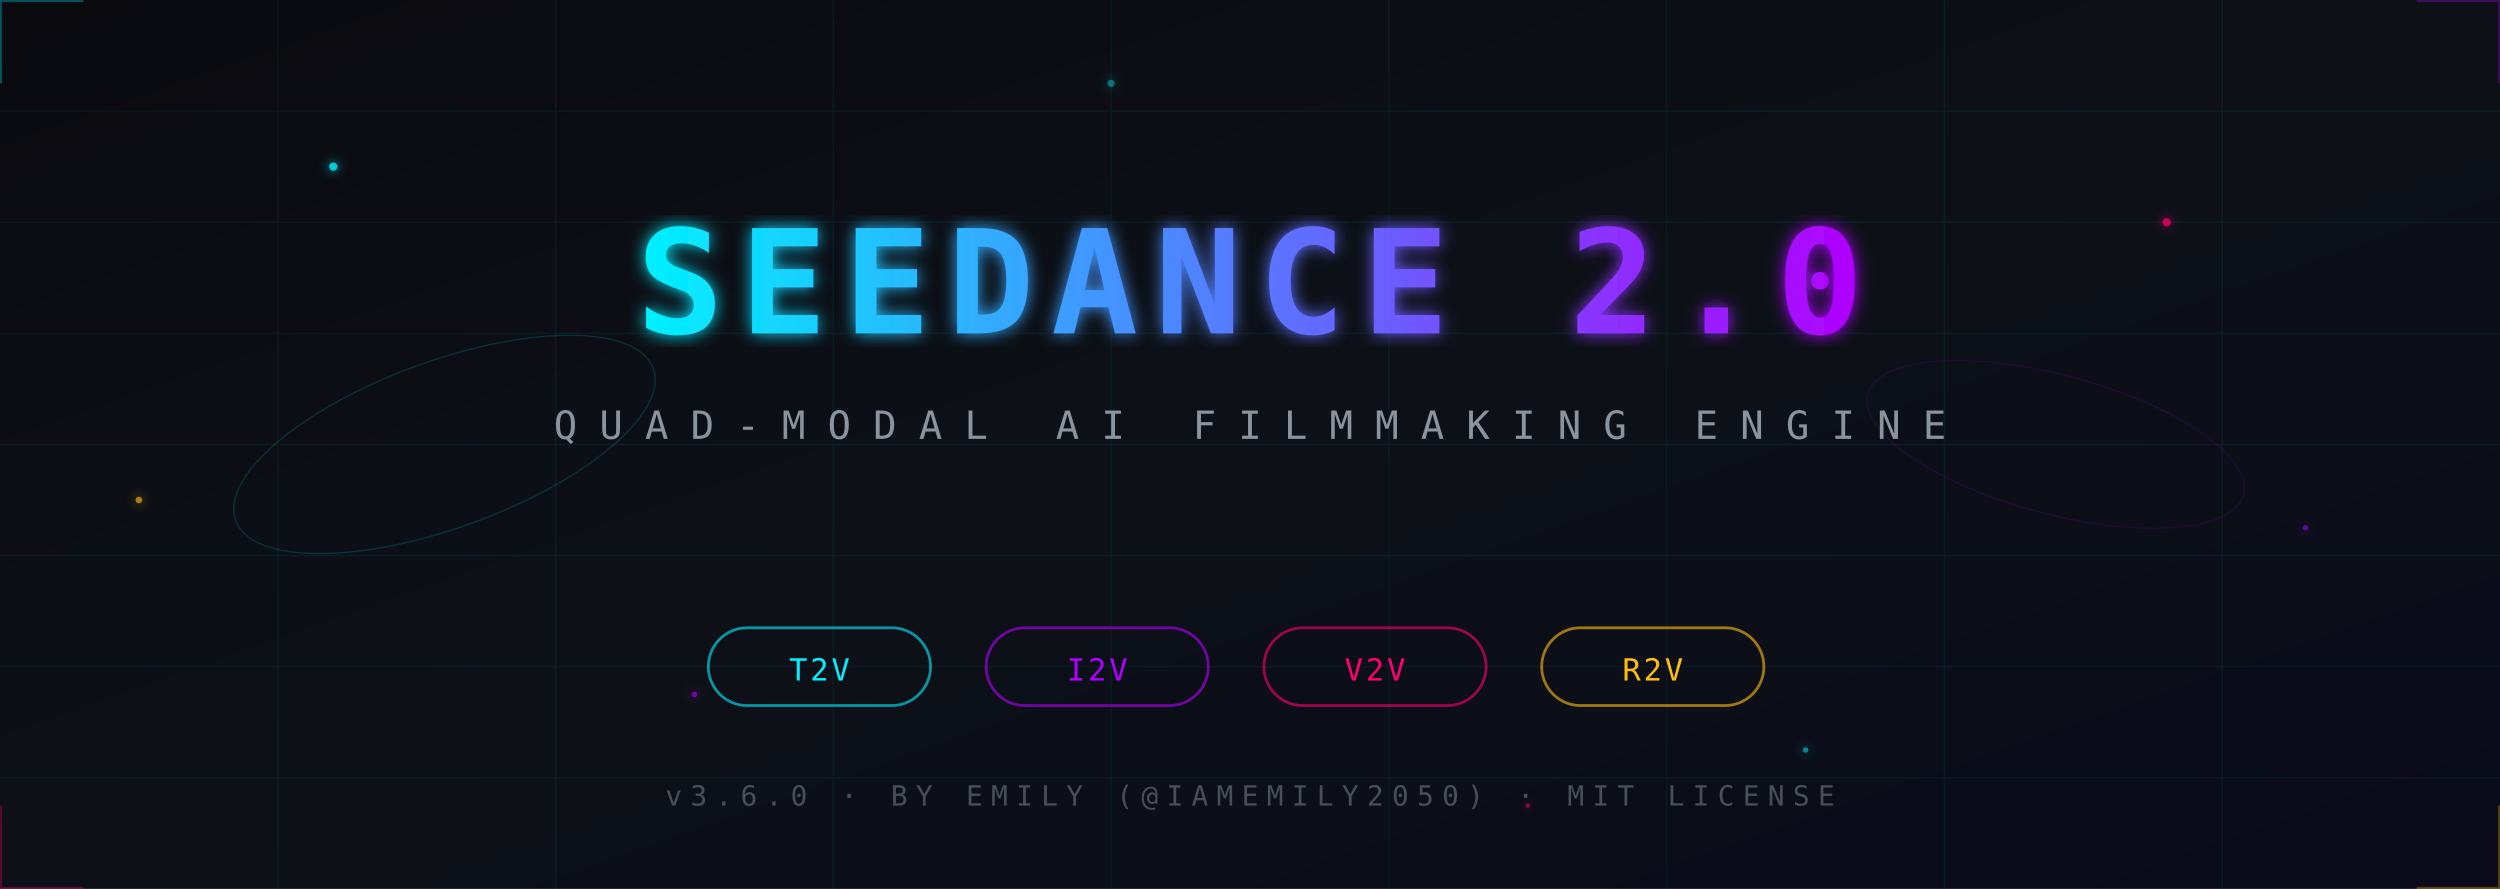
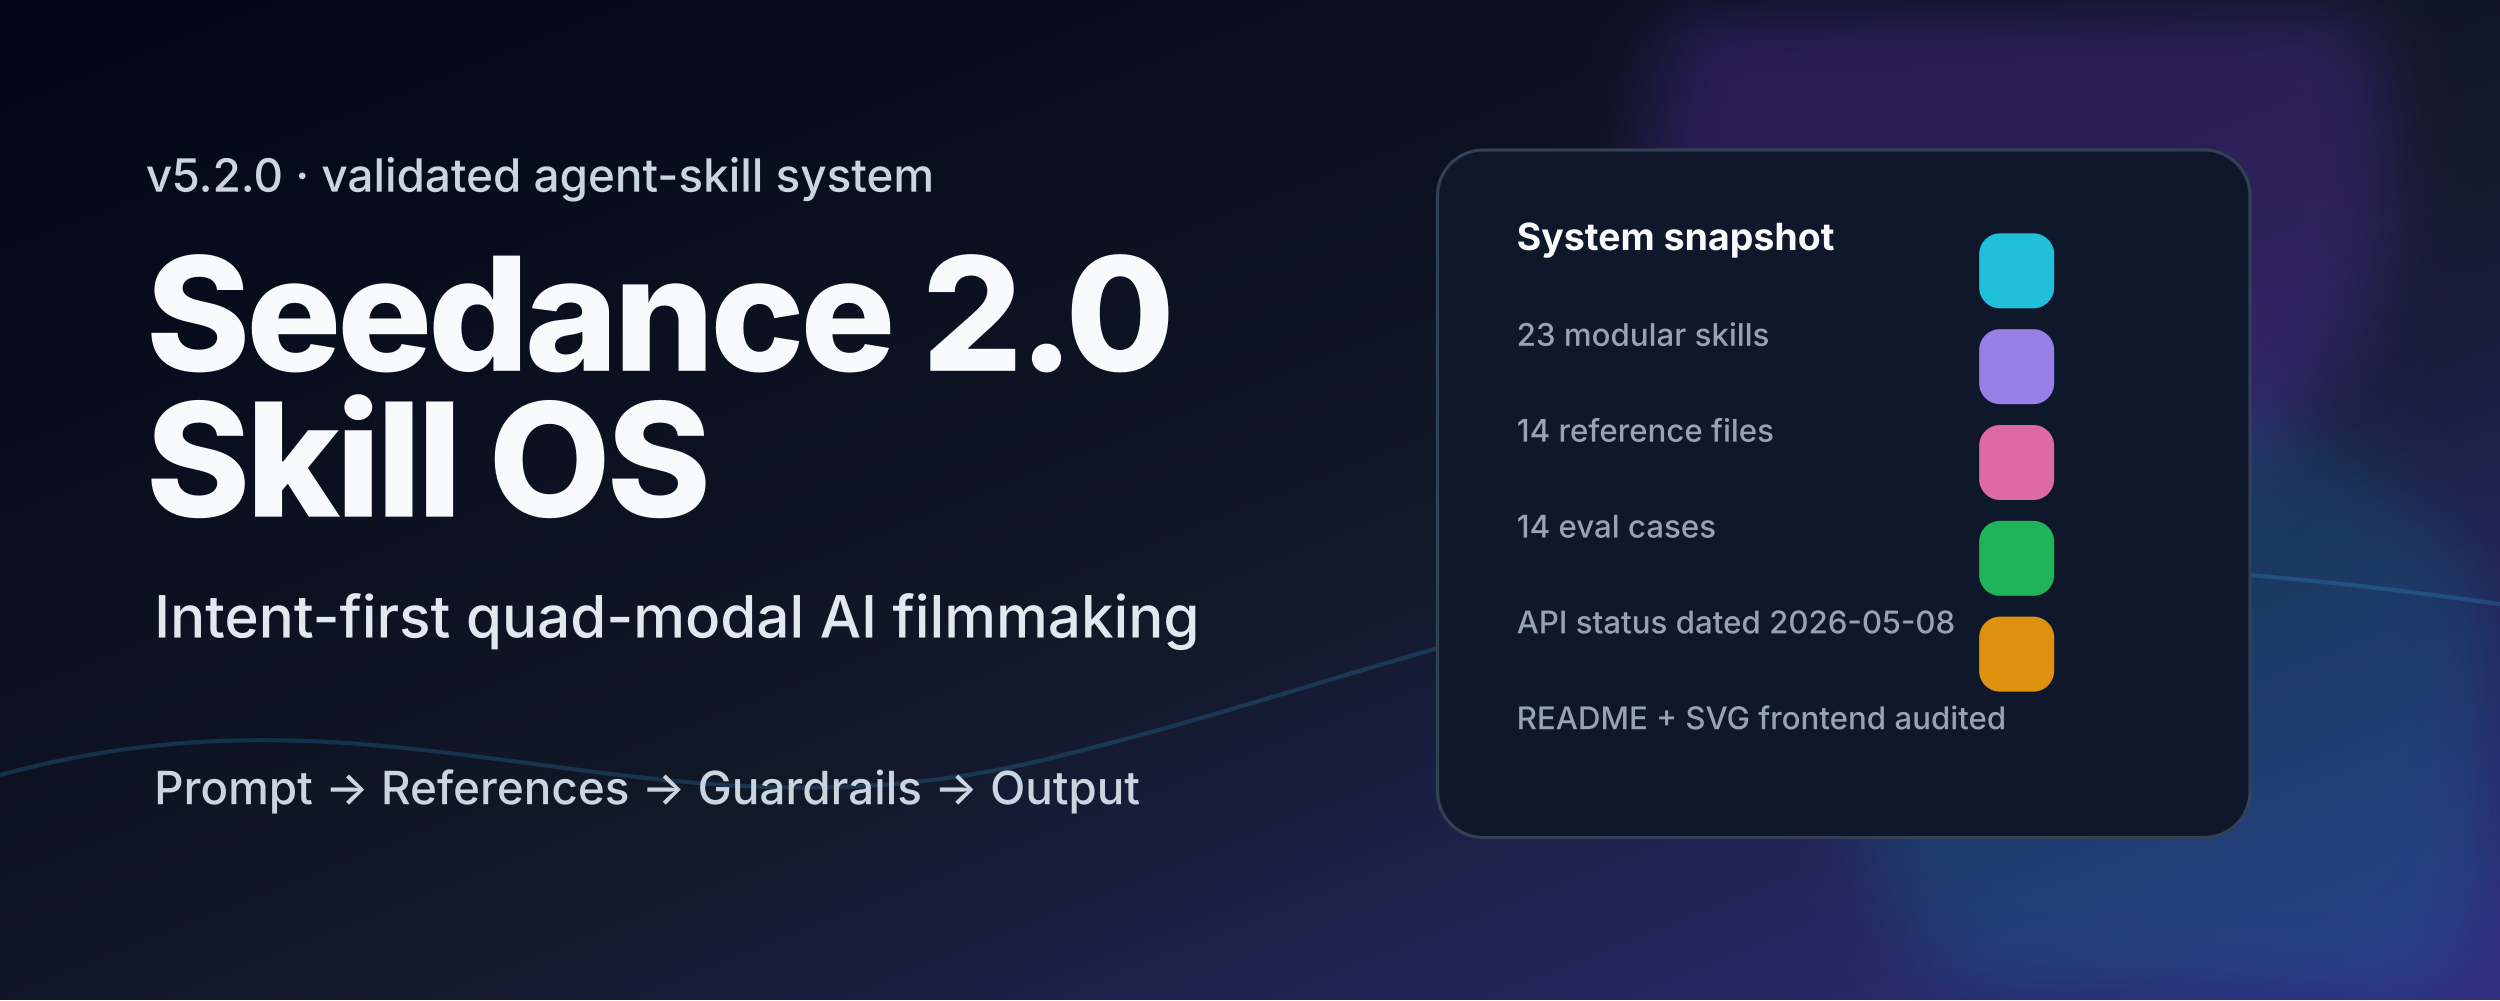
- <svg xmlns="http://www.w3.org/2000/svg" viewBox="0 0 900 320">
+ <svg xmlns="http://www.w3.org/2000/svg" width="1200" height="480" viewBox="0 0 1200 480" role="img" aria-labelledby="title desc">
  <defs>
-     <linearGradient id="bg" x1="0%" y1="0%" x2="100%" y2="100%">
-       <stop offset="0%" style="stop-color:#0a0a0f;stop-opacity:1" />
-       <stop offset="50%" style="stop-color:#0d1117;stop-opacity:1" />
-       <stop offset="100%" style="stop-color:#0a0a1a;stop-opacity:1" />
+     <linearGradient id="bg" x1="0" y1="0" x2="1" y2="1">
+       <stop offset="0" stop-color="#020617" />
+       <stop offset="0.55" stop-color="#111827" />
+       <stop offset="1" stop-color="#312e81" />
    </linearGradient>
-     <linearGradient id="neon1" x1="0%" y1="0%" x2="100%" y2="0%">
-       <stop offset="0%" style="stop-color:#00f0ff;stop-opacity:1" />
-       <stop offset="100%" style="stop-color:#b000ff;stop-opacity:1" />
+     <linearGradient id="accent" x1="0" y1="0" x2="1" y2="0">
+       <stop offset="0" stop-color="#22d3ee" />
+       <stop offset="0.45" stop-color="#a78bfa" />
+       <stop offset="1" stop-color="#f472b6" />
    </linearGradient>
-     <linearGradient id="neon2" x1="0%" y1="0%" x2="100%" y2="0%">
-       <stop offset="0%" style="stop-color:#ff006e;stop-opacity:1" />
-       <stop offset="100%" style="stop-color:#ffbe0b;stop-opacity:1" />
-     </linearGradient>
-     <filter id="glow1">
-       <feGaussianBlur stdDeviation="3" result="blur" />
-       <feMerge>
-         <feMergeNode in="blur" />
-         <feMergeNode in="SourceGraphic" />
-       </feMerge>
+     <filter id="soft">
+       <feGaussianBlur stdDeviation="18" />
    </filter>
-     <filter id="glow2">
-       <feGaussianBlur stdDeviation="6" result="blur" />
-       <feMerge>
-         <feMergeNode in="blur" />
-         <feMergeNode in="SourceGraphic" />
-       </feMerge>
-     </filter>
-     <filter id="glow3">
-       <feGaussianBlur stdDeviation="2" result="blur" />
-       <feMerge>
-         <feMergeNode in="blur" />
-         <feMergeNode in="SourceGraphic" />
-       </feMerge>
-     </filter>
+     <style>
+       .small{font:500 22px ui-sans-serif,system-ui,-apple-system,Segoe UI,sans-serif;fill:#cbd5e1}
+       .title{font:800 76px ui-sans-serif,system-ui,-apple-system,Segoe UI,sans-serif;fill:#f8fafc;letter-spacing:-2px}
+       .subtitle{font:500 28px ui-sans-serif,system-ui,-apple-system,Segoe UI,sans-serif;fill:#e2e8f0}
+       .label{font:700 18px ui-sans-serif,system-ui,-apple-system,Segoe UI,sans-serif;fill:#f8fafc}
+       .muted{font:500 15px ui-sans-serif,system-ui,-apple-system,Segoe UI,sans-serif;fill:#94a3b8}
+       .card{fill:#0f172a;stroke:#334155;stroke-width:1.5;rx:22}
+       .line{stroke:url(#accent);stroke-width:4;stroke-linecap:round}
+     </style>
  </defs>
-   <rect width="900" height="320" fill="url(#bg)" />
-   <g opacity="0.06" stroke="#00f0ff">
-     <line x1="0" y1="40" x2="900" y2="40" stroke-width="0.5" />
-     <line x1="0" y1="80" x2="900" y2="80" stroke-width="0.5" />
-     <line x1="0" y1="120" x2="900" y2="120" stroke-width="0.5" />
-     <line x1="0" y1="160" x2="900" y2="160" stroke-width="0.5" />
-     <line x1="0" y1="200" x2="900" y2="200" stroke-width="0.5" />
-     <line x1="0" y1="240" x2="900" y2="240" stroke-width="0.5" />
-     <line x1="0" y1="280" x2="900" y2="280" stroke-width="0.5" />
-     <line x1="100" y1="0" x2="100" y2="320" stroke-width="0.5" />
-     <line x1="200" y1="0" x2="200" y2="320" stroke-width="0.5" />
-     <line x1="300" y1="0" x2="300" y2="320" stroke-width="0.5" />
-     <line x1="400" y1="0" x2="400" y2="320" stroke-width="0.5" />
-     <line x1="500" y1="0" x2="500" y2="320" stroke-width="0.5" />
-     <line x1="600" y1="0" x2="600" y2="320" stroke-width="0.5" />
-     <line x1="700" y1="0" x2="700" y2="320" stroke-width="0.5" />
-     <line x1="800" y1="0" x2="800" y2="320" stroke-width="0.5" />
-   </g>
-   <g filter="url(#glow3)">
-     <circle cx="120" cy="60" r="1.5" fill="#00f0ff" opacity="0.8">
-       <animate attributeName="cy" values="60;50;60" dur="4s" repeatCount="indefinite" />
-       <animate attributeName="opacity" values="0.8;0.3;0.8" dur="4s" repeatCount="indefinite" />
-     </circle>
-     <circle cx="250" cy="250" r="1" fill="#b000ff" opacity="0.6">
-       <animate attributeName="cy" values="250;240;250" dur="3s" repeatCount="indefinite" />
-       <animate attributeName="opacity" values="0.6;0.2;0.6" dur="3s" repeatCount="indefinite" />
-     </circle>
-     <circle cx="780" cy="80" r="1.5" fill="#ff006e" opacity="0.7">
-       <animate attributeName="cy" values="80;68;80" dur="5s" repeatCount="indefinite" />
-       <animate attributeName="opacity" values="0.7;0.3;0.7" dur="5s" repeatCount="indefinite" />
-     </circle>
-     <circle cx="650" cy="270" r="1" fill="#00f0ff" opacity="0.5">
-       <animate attributeName="cy" values="270;258;270" dur="3.5s" repeatCount="indefinite" />
-     </circle>
-     <circle cx="50" cy="180" r="1.2" fill="#ffbe0b" opacity="0.6">
-       <animate attributeName="cy" values="180;170;180" dur="4.5s" repeatCount="indefinite" />
-     </circle>
-     <circle cx="830" cy="190" r="1" fill="#b000ff" opacity="0.5">
-       <animate attributeName="cy" values="190;178;190" dur="3.8s" repeatCount="indefinite" />
-     </circle>
-     <circle cx="400" cy="30" r="1.3" fill="#00f0ff" opacity="0.4">
-       <animate attributeName="cy" values="30;20;30" dur="6s" repeatCount="indefinite" />
-     </circle>
-     <circle cx="550" cy="290" r="0.8" fill="#ff006e" opacity="0.5">
-       <animate attributeName="cy" values="290;280;290" dur="4.2s" repeatCount="indefinite" />
-     </circle>
-   </g>
-   <ellipse cx="160" cy="160" rx="80" ry="30" fill="none" stroke="#00f0ff" stroke-width="0.5" opacity="0.15" transform="rotate(-20 160 160)">
-     <animateTransform attributeName="transform" type="rotate" from="-20 160 160" to="340 160 160" dur="20s" repeatCount="indefinite" />
-   </ellipse>
-   <ellipse cx="740" cy="160" rx="70" ry="25" fill="none" stroke="#b000ff" stroke-width="0.5" opacity="0.12" transform="rotate(15 740 160)">
-     <animateTransform attributeName="transform" type="rotate" from="15 740 160" to="375 740 160" dur="25s" repeatCount="indefinite" />
-   </ellipse>
-   <line x1="200" y1="210" x2="700" y2="210" stroke="url(#neon1)" stroke-width="1" opacity="0.4" filter="url(#glow2)">
-     <animate attributeName="opacity" values="0.4;0.15;0.4" dur="3s" repeatCount="indefinite" />
-   </line>
-   <text x="450" y="120" text-anchor="middle" font-family="'SF Mono','Fira Code','Cascadia Code',monospace" font-size="52" font-weight="700" fill="url(#neon1)" filter="url(#glow1)" letter-spacing="6">
-     SEEDANCE 2.0
-   </text>
-   <text x="450" y="158" text-anchor="middle" font-family="'SF Mono','Fira Code','Cascadia Code',monospace" font-size="14" fill="#8b949e" letter-spacing="8" text-transform="uppercase">
-     QUAD-MODAL AI FILMMAKING ENGINE
-   </text>
-   <g transform="translate(450, 240)" text-anchor="middle">
-     <rect x="-195" y="-14" width="80" height="28" rx="14" fill="none" stroke="#00f0ff" stroke-width="1" opacity="0.6" />
-     <text x="-155" y="5" font-family="'SF Mono',monospace" font-size="11" fill="#00f0ff" text-anchor="middle" letter-spacing="1">T2V</text>
-     <rect x="-95" y="-14" width="80" height="28" rx="14" fill="none" stroke="#b000ff" stroke-width="1" opacity="0.6" />
-     <text x="-55" y="5" font-family="'SF Mono',monospace" font-size="11" fill="#b000ff" text-anchor="middle" letter-spacing="1">I2V</text>
-     <rect x="5" y="-14" width="80" height="28" rx="14" fill="none" stroke="#ff006e" stroke-width="1" opacity="0.6" />
-     <text x="45" y="5" font-family="'SF Mono',monospace" font-size="11" fill="#ff006e" text-anchor="middle" letter-spacing="1">V2V</text>
-     <rect x="105" y="-14" width="80" height="28" rx="14" fill="none" stroke="#ffbe0b" stroke-width="1" opacity="0.6" />
-     <text x="145" y="5" font-family="'SF Mono',monospace" font-size="11" fill="#ffbe0b" text-anchor="middle" letter-spacing="1">R2V</text>
-   </g>
-   <text x="450" y="290" text-anchor="middle" font-family="'SF Mono',monospace" font-size="10" fill="#484f58" letter-spacing="3">
-     v3.6.0  ·  BY EMILY (@IAMEMILY2050)  ·  MIT LICENSE
-   </text>
-   <polyline points="0,30 0,0 30,0" fill="none" stroke="#00f0ff" stroke-width="1.5" opacity="0.3" />
-   <polyline points="870,0 900,0 900,30" fill="none" stroke="#b000ff" stroke-width="1.5" opacity="0.3" />
-   <polyline points="0,290 0,320 30,320" fill="none" stroke="#ff006e" stroke-width="1.5" opacity="0.3" />
-   <polyline points="870,320 900,320 900,290" fill="none" stroke="#ffbe0b" stroke-width="1.5" opacity="0.3" />
+   <rect width="1200" height="480" fill="url(#bg)" />
+   <circle cx="970" cy="80" r="180" fill="#7c3aed" opacity="0.25" filter="url(#soft)" />
+   <circle cx="1050" cy="360" r="160" fill="#06b6d4" opacity="0.16" filter="url(#soft)" />
+   <path d="M0 372 C190 320 310 410 500 365 C720 312 820 235 1200 290" fill="none" stroke="#38bdf8" opacity="0.18" stroke-width="2" />
+   <text x="70" y="92" class="small">v5.2.0 · validated agent-skill system</text>
+   <text x="70" y="178" class="title">Seedance 2.0</text>
+   <text x="70" y="248" class="title">Skill OS</text>
+   <text x="74" y="306" class="subtitle">Intent-first quad-modal AI filmmaking</text>
+   <line x1="74" y1="342" x2="520" y2="342" class="line" />
+   <text x="74" y="386" class="small">Prompt → References → Guardrails → Output</text>
+   <rect x="690" y="72" width="390" height="330" class="card" />
+   <text x="728" y="120" class="label">System snapshot</text>
+   <text x="728" y="166" class="muted">23 modular skills</text>
+   <text x="728" y="212" class="muted">14 reference files</text>
+   <text x="728" y="258" class="muted">14 eval cases</text>
+   <text x="728" y="304" class="muted">API status dated 2026-05-08</text>
+   <text x="728" y="350" class="muted">README + SVG frontend audited</text>
+   <rect x="950" y="112" width="36" height="36" rx="10" fill="#22d3ee" opacity="0.9" />
+   <rect x="950" y="158" width="36" height="36" rx="10" fill="#a78bfa" opacity="0.9" />
+   <rect x="950" y="204" width="36" height="36" rx="10" fill="#f472b6" opacity="0.9" />
+   <rect x="950" y="250" width="36" height="36" rx="10" fill="#22c55e" opacity="0.9" />
+   <rect x="950" y="296" width="36" height="36" rx="10" fill="#f59e0b" opacity="0.9" />
</svg>
